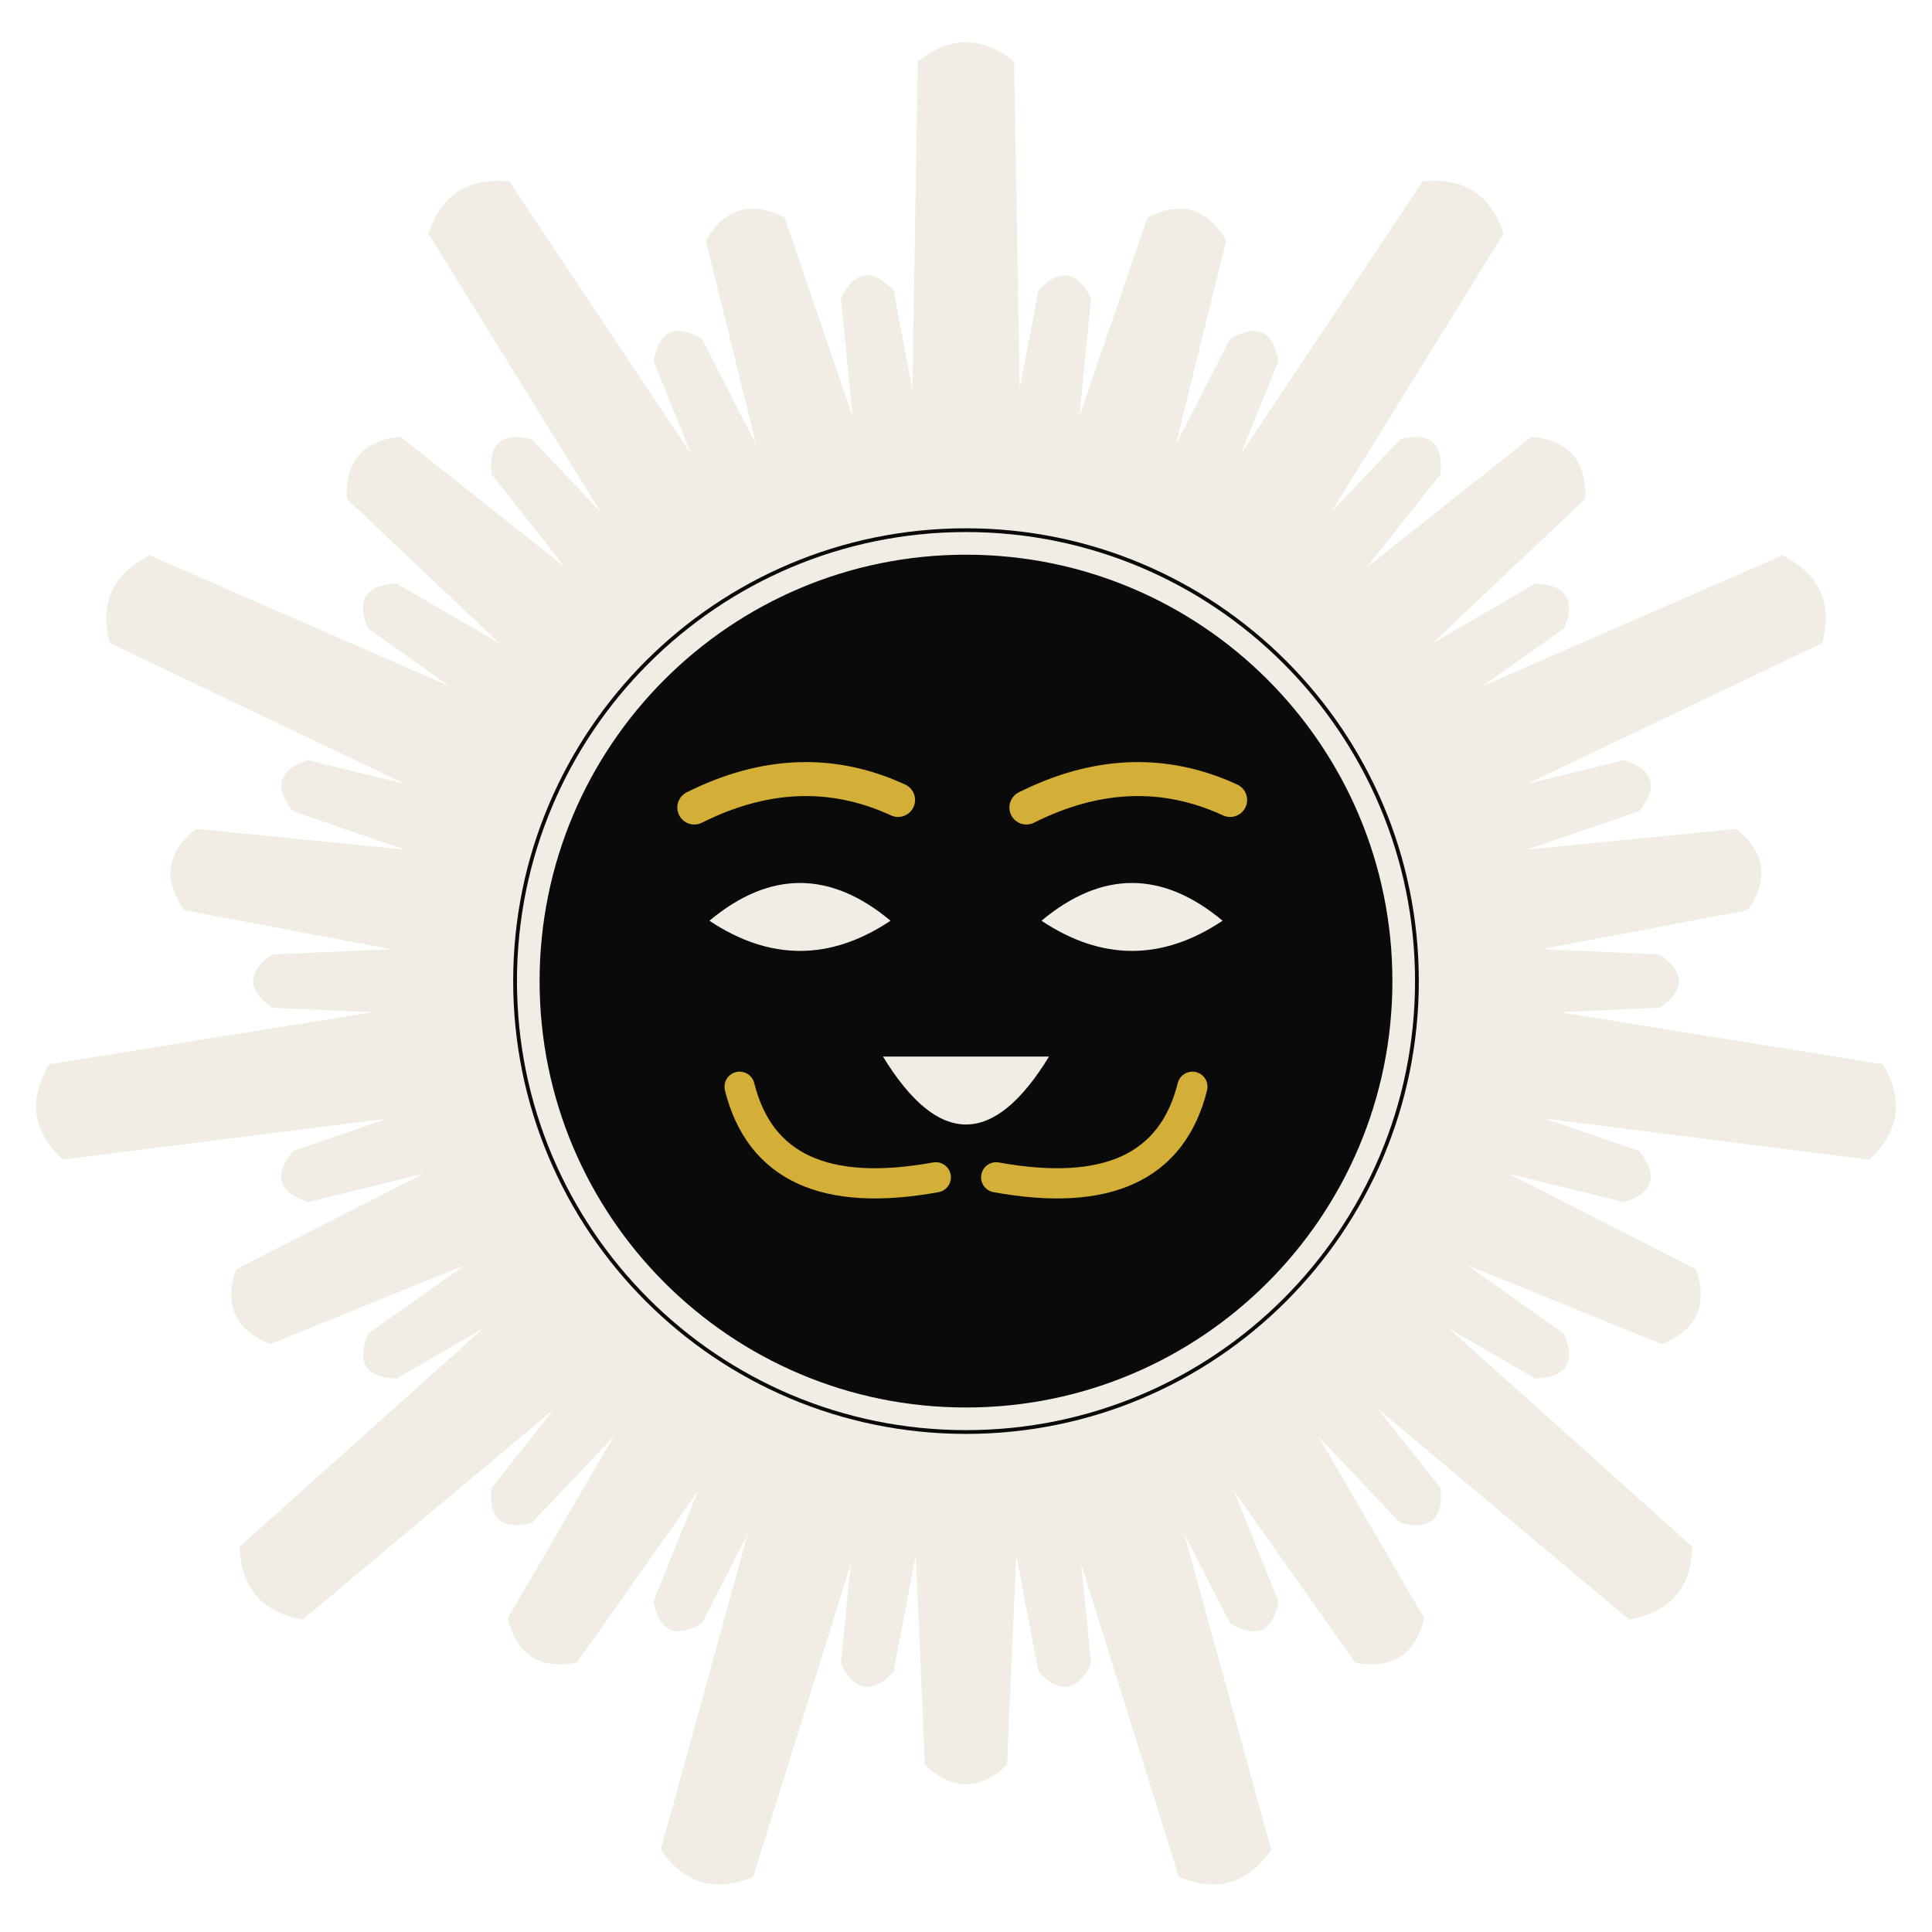
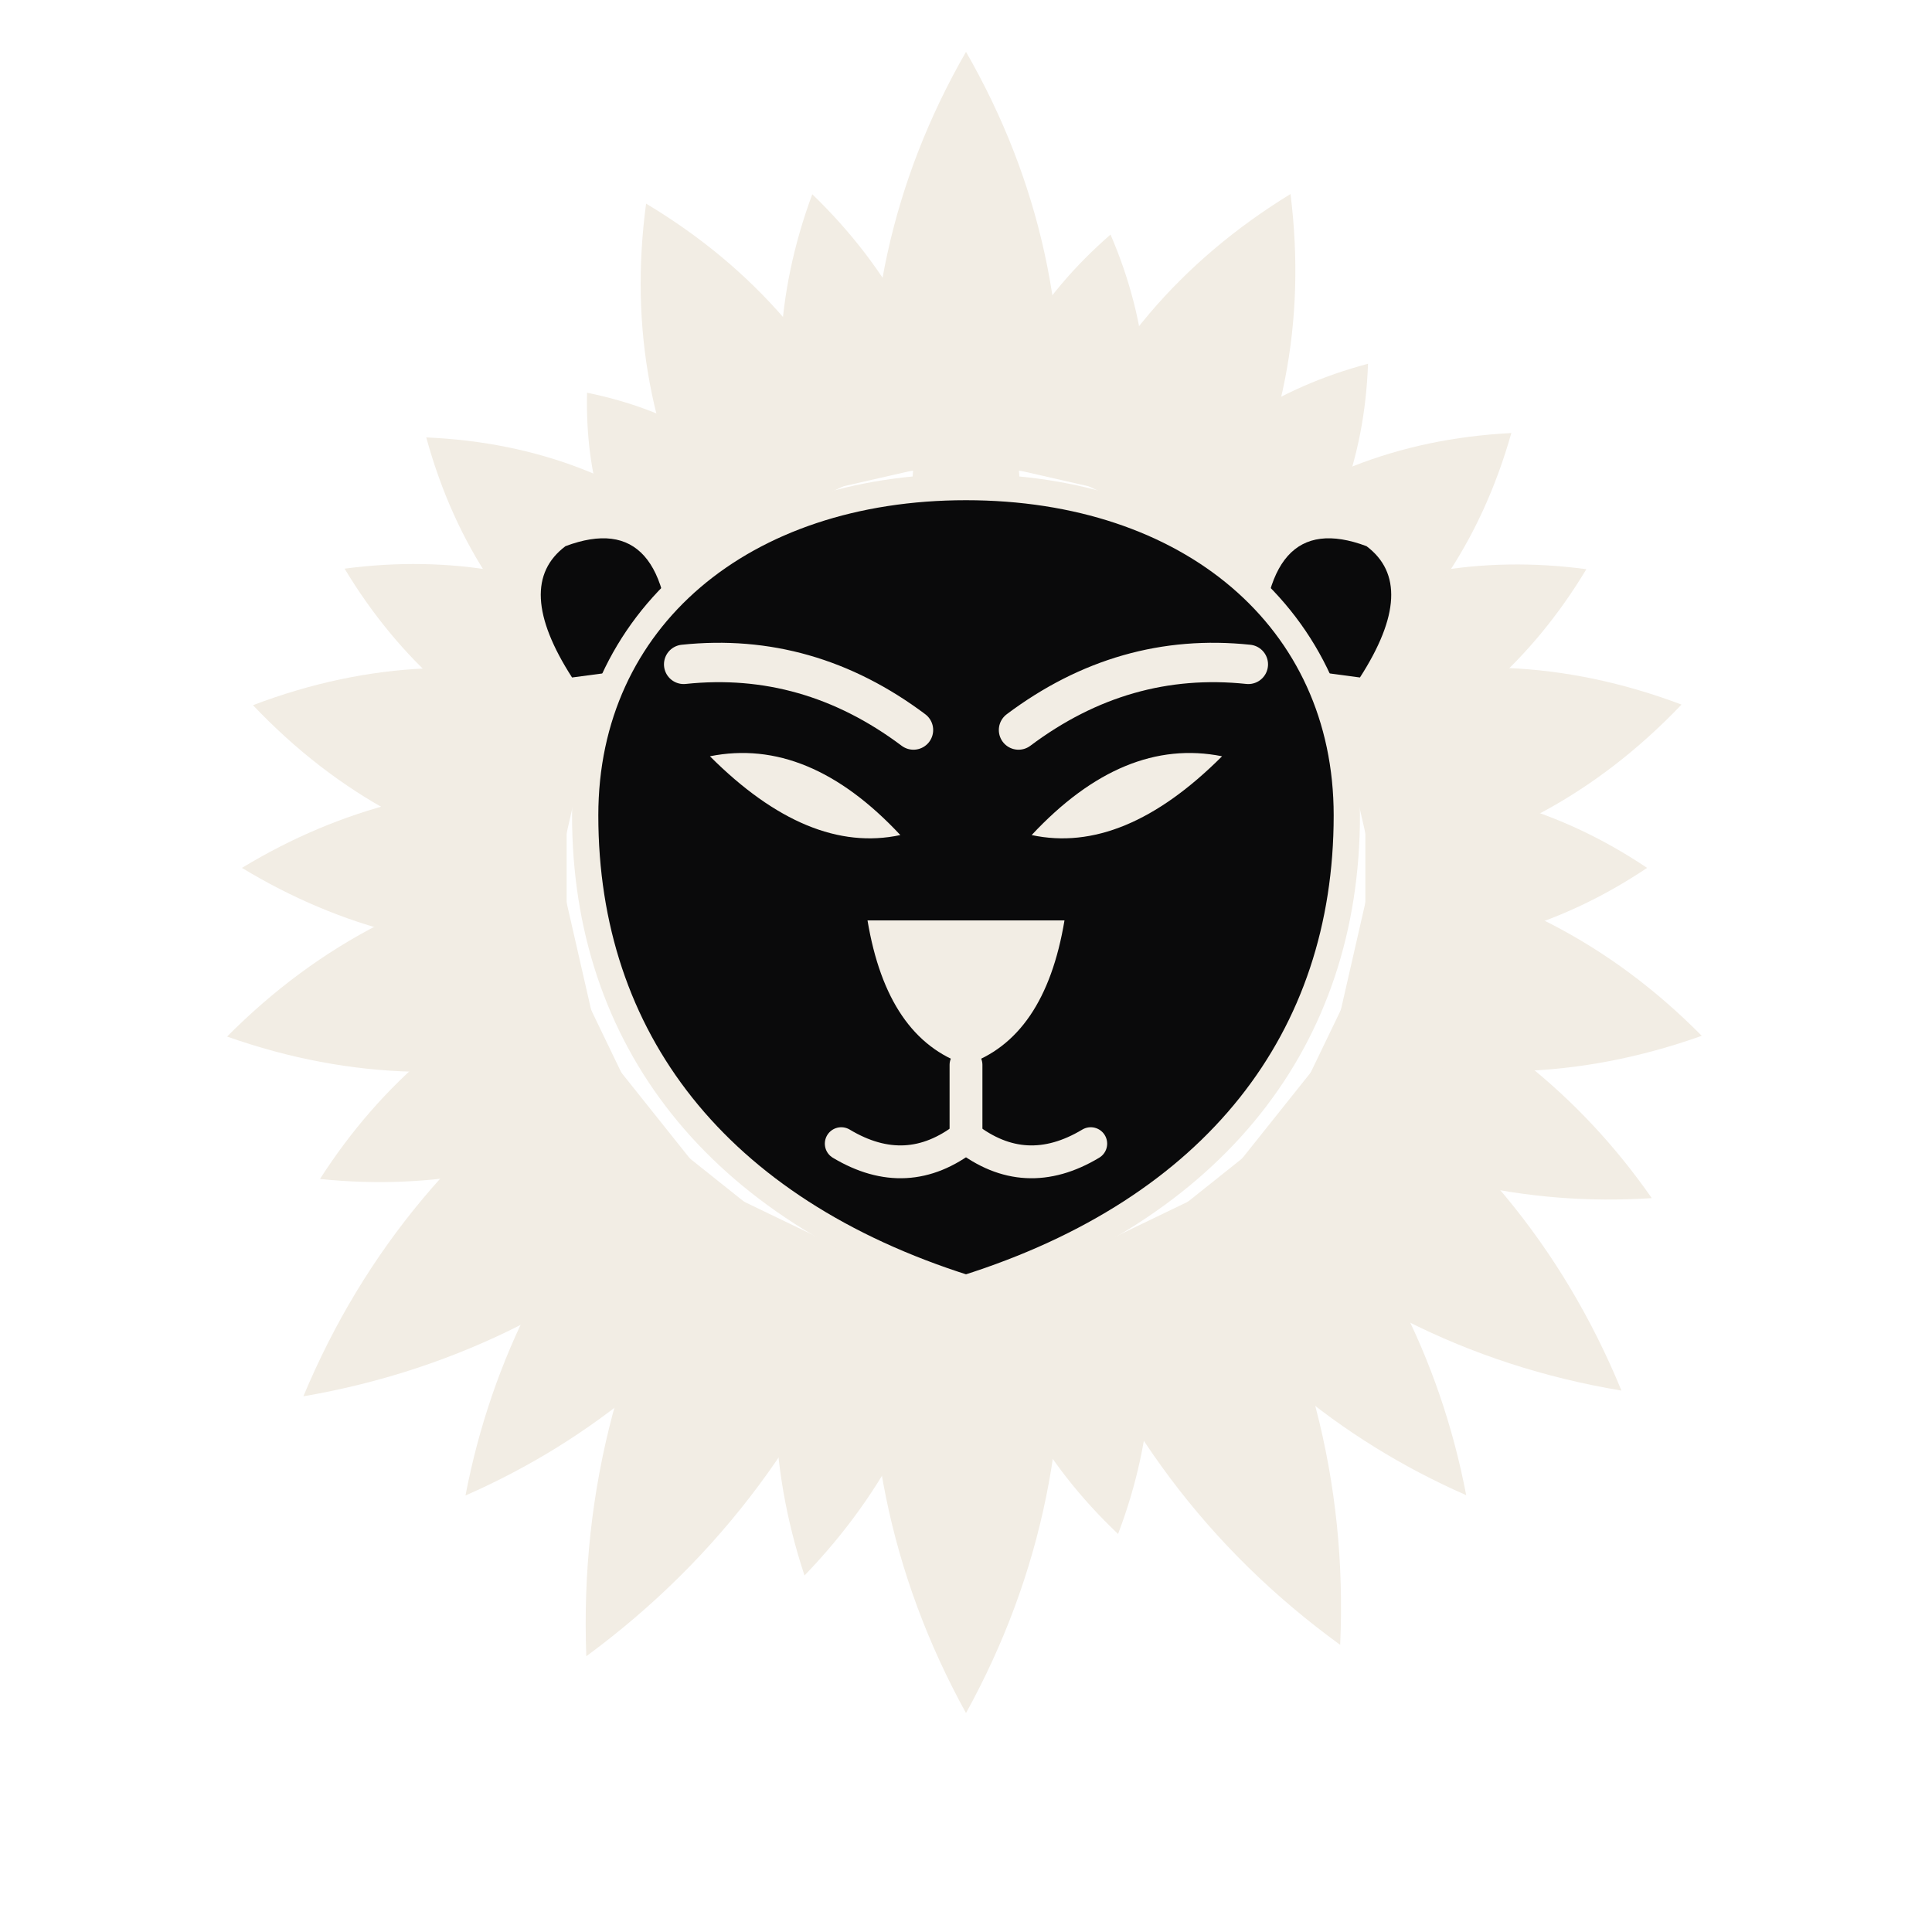
<svg xmlns="http://www.w3.org/2000/svg" viewBox="0 0 256 256" width="256" height="256" role="img" aria-label="DHAHAB lion mark">
-   <g fill="#f2ede4">
-     <path d="M120.53 72.48 L121.62 8.17 Q128 3 134.38 8.17 L135.47 72.48 Z" />
-     <path d="M137.04 72.71 L152.04 28.82 Q158.71 25.42 162.48 31.88 L151.37 76.92 Z" />
-     <path d="M152.81 77.58 L188.5 24.06 Q196.66 23.16 199.24 30.96 L165.38 85.65 Z" />
-     <path d="M166.58 86.69 L202.93 57.87 Q210.38 58.62 210.05 66.1 L176.36 97.98 Z" />
-     <path d="M177.22 99.31 L236.17 73.58 Q243.52 77.24 241.48 85.2 L183.42 112.9 Z" />
-     <path d="M183.87 114.42 L230.03 109.83 Q235.89 114.49 231.57 120.61 L185.99 129.21 Z" />
-     <path d="M185.99 130.79 L249.5 141.02 Q253.71 148.07 247.68 153.66 L183.87 145.58 Z" />
-     <path d="M183.42 147.1 L224.73 168.19 Q227.15 175.28 220.21 178.1 L177.22 160.69 Z" />
-     <path d="M176.36 162.02 L224.26 204.96 Q223.98 213.17 215.89 214.61 L166.58 173.31 Z" />
-     <path d="M165.38 174.35 L188.73 214.43 Q186.93 221.7 179.57 220.31 L152.81 182.42 Z" />
-     <path d="M151.37 183.08 L168.45 245.1 Q163.78 251.86 156.2 248.7 L137.04 187.29 Z" />
-     <path d="M135.47 187.52 L133.44 233.86 Q128 239 122.56 233.86 L120.53 187.52 Z" />
-     <path d="M118.96 187.29 L99.8 248.7 Q92.22 251.86 87.55 245.1 L104.63 183.08 Z" />
-     <path d="M103.19 182.42 L76.43 220.31 Q69.07 221.7 67.27 214.43 L90.62 174.35 Z" />
-     <path d="M89.42 173.31 L40.11 214.61 Q32.02 213.17 31.74 204.96 L79.64 162.02 Z" />
-     <path d="M78.78 160.69 L35.79 178.1 Q28.85 175.28 31.27 168.19 L72.58 147.1 Z" />
-     <path d="M72.13 145.58 L8.32 153.66 Q2.29 148.07 6.5 141.02 L70.01 130.79 Z" />
-     <path d="M70.01 129.21 L24.43 120.61 Q20.11 114.49 25.97 109.83 L72.13 114.42 Z" />
-     <path d="M72.58 112.9 L14.52 85.2 Q12.48 77.24 19.83 73.58 L78.78 99.31 Z" />
-     <path d="M79.64 97.98 L45.95 66.1 Q45.62 58.62 53.07 57.87 L89.42 86.69 Z" />
-     <path d="M90.62 85.65 L56.76 30.96 Q59.34 23.16 67.5 24.06 L103.19 77.58 Z" />
-     <path d="M104.63 76.92 L93.52 31.88 Q97.29 25.42 103.96 28.82 L118.96 72.71 Z" />
-     <path d="M131.22 72.09 L137.59 38.5 Q141.8 33.99 144.58 39.51 L141.23 73.53 Z" />
-     <path d="M147.4 75.34 L162.98 44.91 Q168.3 41.77 169.4 47.84 L156.6 79.54 Z" />
-     <path d="M162.02 83.02 L185.53 58.21 Q191.52 56.69 190.87 62.84 L169.66 89.64 Z" />
-     <path d="M173.87 94.51 L203.43 77.33 Q209.6 77.56 207.25 83.27 L179.34 103.01 Z" />
-     <path d="M182.01 108.87 L215.21 100.71 Q221.07 102.67 217.2 107.49 L184.86 118.57 Z" />
-     <path d="M185.78 124.94 L219.93 126.47 Q225 130 219.93 133.53 L185.78 135.06 Z" />
-     <path d="M184.86 141.43 L217.2 152.51 Q221.07 157.33 215.21 159.29 L182.01 151.13 Z" />
-     <path d="M179.34 156.99 L207.25 176.73 Q209.6 182.44 203.43 182.67 L173.87 165.49 Z" />
-     <path d="M169.66 170.36 L190.87 197.16 Q191.52 203.31 185.53 201.79 L162.02 176.98 Z" />
-     <path d="M156.6 180.46 L169.4 212.16 Q168.3 218.23 162.98 215.09 L147.4 184.66 Z" />
-     <path d="M141.23 186.47 L144.58 220.49 Q141.8 226.01 137.59 221.5 L131.22 187.91 Z" />
-     <path d="M124.78 187.91 L118.41 221.5 Q114.2 226.01 111.42 220.49 L114.77 186.47 Z" />
-     <path d="M108.6 184.66 L93.02 215.09 Q87.7 218.23 86.6 212.16 L99.4 180.46 Z" />
-     <path d="M93.98 176.98 L70.47 201.79 Q64.48 203.31 65.13 197.16 L86.34 170.36 Z" />
-     <path d="M82.13 165.49 L52.57 182.67 Q46.4 182.44 48.75 176.73 L76.66 156.99 Z" />
-     <path d="M73.99 151.13 L40.79 159.29 Q34.93 157.33 38.8 152.51 L71.14 141.43 Z" />
-     <path d="M70.22 135.06 L36.07 133.53 Q31 130 36.07 126.47 L70.22 124.94 Z" />
-     <path d="M71.14 118.57 L38.8 107.49 Q34.93 102.67 40.79 100.71 L73.99 108.87 Z" />
-     <path d="M76.66 103.01 L48.75 83.27 Q46.4 77.56 52.57 77.33 L82.13 94.51 Z" />
-     <path d="M86.34 89.64 L65.13 62.84 Q64.48 56.69 70.47 58.21 L93.98 83.02 Z" />
-     <path d="M99.4 79.54 L86.6 47.84 Q87.7 41.77 93.02 44.91 L108.6 75.34 Z" />
-     <path d="M114.77 73.53 L111.42 39.51 Q114.2 33.99 118.41 38.5 L124.78 72.09 Z" />
-     <path d="M82.13 97.88 Q74.47 70.55 100.85 81.02 Z" />
-     <path d="M155.15 81.02 Q181.53 70.55 173.87 97.88 Z" />
+   <g>
+     <g fill="#f2ede4">
+       <path d="M129.28 61.02 Q132.86 43.52 147.15 31.08 Q154.64 48.49 150.27 65.81 Z" />
+       <path d="M152.58 66.92 Q163.22 53.01 181.27 48.2 Q180.6 66.87 169.41 80.34 Z" />
+       <path d="M171 82.34 Q189.24 72.62 210.2 75.42 Q199.32 93.54 180.35 101.74 Z" />
+       <path d="M180.92 104.23 Q201.04 103.47 218.25 115 Q201.04 126.53 180.92 125.77 Z" />
+       <path d="M180.35 128.26 Q204.39 137.98 218.87 158.76 Q193.6 160.39 171 147.66 Z" />
+       <path d="M169.41 149.66 Q189.06 170.87 194.28 198.12 Q168.89 186.97 152.58 163.08 Z" />
+       <path d="M150.27 164.19 Q155.55 183.78 148.15 203.26 Q133.02 188.92 129.28 168.98 Z" />
+       <path d="M126.72 168.98 Q122.77 192.02 106.6 208.76 Q99.3 186.66 105.73 164.19 Z" />
+       <path d="M103.42 163.08 Q87.1 187 61.68 198.16 Q66.91 170.9 86.59 149.66 Z" />
+       <path d="M85 147.66 Q65.05 158.56 42.4 156.22 Q54.69 137.05 75.65 128.26 Z" />
+       <path d="M75.08 125.77 Q51.88 127.02 32.06 115 Q51.88 102.98 75.08 104.23 Z" />
+       <path d="M75.65 101.74 Q56.6 93.52 45.66 75.35 Q66.69 72.57 85 82.34 Z" />
+       <path d="M86.59 80.34 Q77.39 68.7 77.79 52.04 Q94.12 55.36 103.42 66.92 Z" />
+       <path d="M105.73 65.81 Q100.24 45.7 107.63 25.74 Q122.94 40.51 126.72 61.02 Z" />
+       <path d="M115.85 62.38 Q113.25 32.54 128 6.87 Q142.75 32.54 140.15 62.38 Z" />
+       <path d="M139.88 62.32 Q149.16 39.09 171 25.71 Q174.16 51.13 161.77 72.87 Z" />
+       <path d="M161.56 72.7 Q177.57 58.55 200.26 57.38 Q194.07 79.23 176.71 91.69 Z" />
+       <path d="M176.59 91.45 Q199.6 84.61 222.81 93.36 Q205.7 111.31 182 115.13 Z" />
+       <path d="M182 114.87 Q207.21 118.76 225.49 137.25 Q201 145.98 176.59 138.55 Z" />
+       <path d="M176.71 138.31 Q203.1 155.66 214.85 184.26 Q184.35 179.17 161.56 157.3 Z" />
+       <path d="M161.77 157.13 Q179.04 185.63 177.58 217.95 Q151.4 198.94 139.88 167.68 Z" />
+       <path d="M140.15 167.62 Q143.12 199.55 128 226.99 Q112.88 199.55 115.85 167.62 Z" />
+       <path d="M116.12 167.68 Q104.35 199.84 77.69 219.46 Q76.42 186.38 94.23 157.13 Z" />
+       <path d="M94.44 157.3 Q71.21 179.67 40.2 185.02 Q52.32 155.98 79.29 138.31 Z" />
+       <path d="M79.41 138.55 Q54.79 146.07 30.09 137.35 Q48.55 118.77 74 114.87 Z" />
+       <path d="M74 115.13 Q50.49 111.32 33.52 93.44 Q56.57 84.68 79.41 91.45 Z" />
+       <path d="M79.29 91.69 Q62.39 79.48 56.48 57.96 Q78.77 58.94 94.44 72.7 Z" />
+       <path d="M94.23 72.87 Q82.3 51.76 85.61 26.98 Q107.05 39.83 116.12 62.32 Z" />
+     </g>
+     <g transform="translate(128 115) scale(0.87) translate(-128 -115)">
+       <path d="M91 89 Q91 49 63 59 Q49 70 63 93 Z" fill="#f2ede4" />
+       <path d="M165 89 Q165 49 193 59 Q207 70 193 93 Z" fill="#f2ede4" />
+       <path d="M83 84 Q83 60 67 66 Q59 72 68 86 Z" fill="#0a0a0b" />
+       <path d="M173 84 Q173 60 189 66 Q197 72 188 86 Z" fill="#0a0a0b" />
+       <path d="M128 37 Q142 55 132 69 Q128 73 124 69 Q114 55 128 37 Z" fill="#f2ede4" />
+     </g>
  </g>
-   <circle cx="128" cy="130" r="60" fill="#0a0a0b" />
-   <circle cx="128" cy="130" r="58" fill="none" stroke="#f2ede4" stroke-width="3" />
-   <g fill="#f2ede4">
-     <path d="M94 122 Q106 112 118 122 Q106 130 94 122 Z" />
-     <path d="M92 107 Q106 100 119 106" fill="none" stroke="#d4af37" stroke-width="4.5" stroke-linecap="round" />
-     <path d="M138 122 Q150 112 162 122 Q150 130 138 122 Z" />
-     <path d="M136 107 Q150 100 163 106" fill="none" stroke="#d4af37" stroke-width="4.5" stroke-linecap="round" />
-     <path d="M117 140 L139 140 Q128 158 117 140 Z" />
-     <path d="M124 156 Q102 160 98 144" fill="none" stroke="#d4af37" stroke-width="4" stroke-linecap="round" />
-     <path d="M132 156 Q154 160 158 144" fill="none" stroke="#d4af37" stroke-width="4" stroke-linecap="round" />
+   <g transform="translate(128 115) scale(0.87) translate(-128 -115)">
+     <path d="M128 57 C162 57 186 77 186 107 C186 141 166 167 128 179 C90 167 70 141 70 107 C70 77 94 57 128 57 Z" fill="#0a0a0b" stroke="#f2ede4" stroke-width="4" />
+     <path d="M89 98 Q104 95 118 110 Q104 113 89 98 Z" fill="#f2ede4" />
+     <path d="M85 84 Q104 82 120 94" fill="none" stroke="#f2ede4" stroke-width="6" stroke-linecap="round" />
+     <path d="M167 98 Q152 95 138 110 Q152 113 167 98 Z" fill="#f2ede4" />
+     <path d="M171 84 Q152 82 136 94" fill="none" stroke="#f2ede4" stroke-width="6" stroke-linecap="round" />
+     <path d="M113 123 L143 123 Q140 141 128 145 Q116 141 113 123 Z" fill="#f2ede4" />
+     <path d="M128 145 L128 156" fill="none" stroke="#f2ede4" stroke-width="5" stroke-linecap="round" />
+     <path d="M128 156 Q119 163 109 157" fill="none" stroke="#f2ede4" stroke-width="5" stroke-linecap="round" />
+     <path d="M128 156 Q137 163 147 157" fill="none" stroke="#f2ede4" stroke-width="5" stroke-linecap="round" />
  </g>
</svg>
